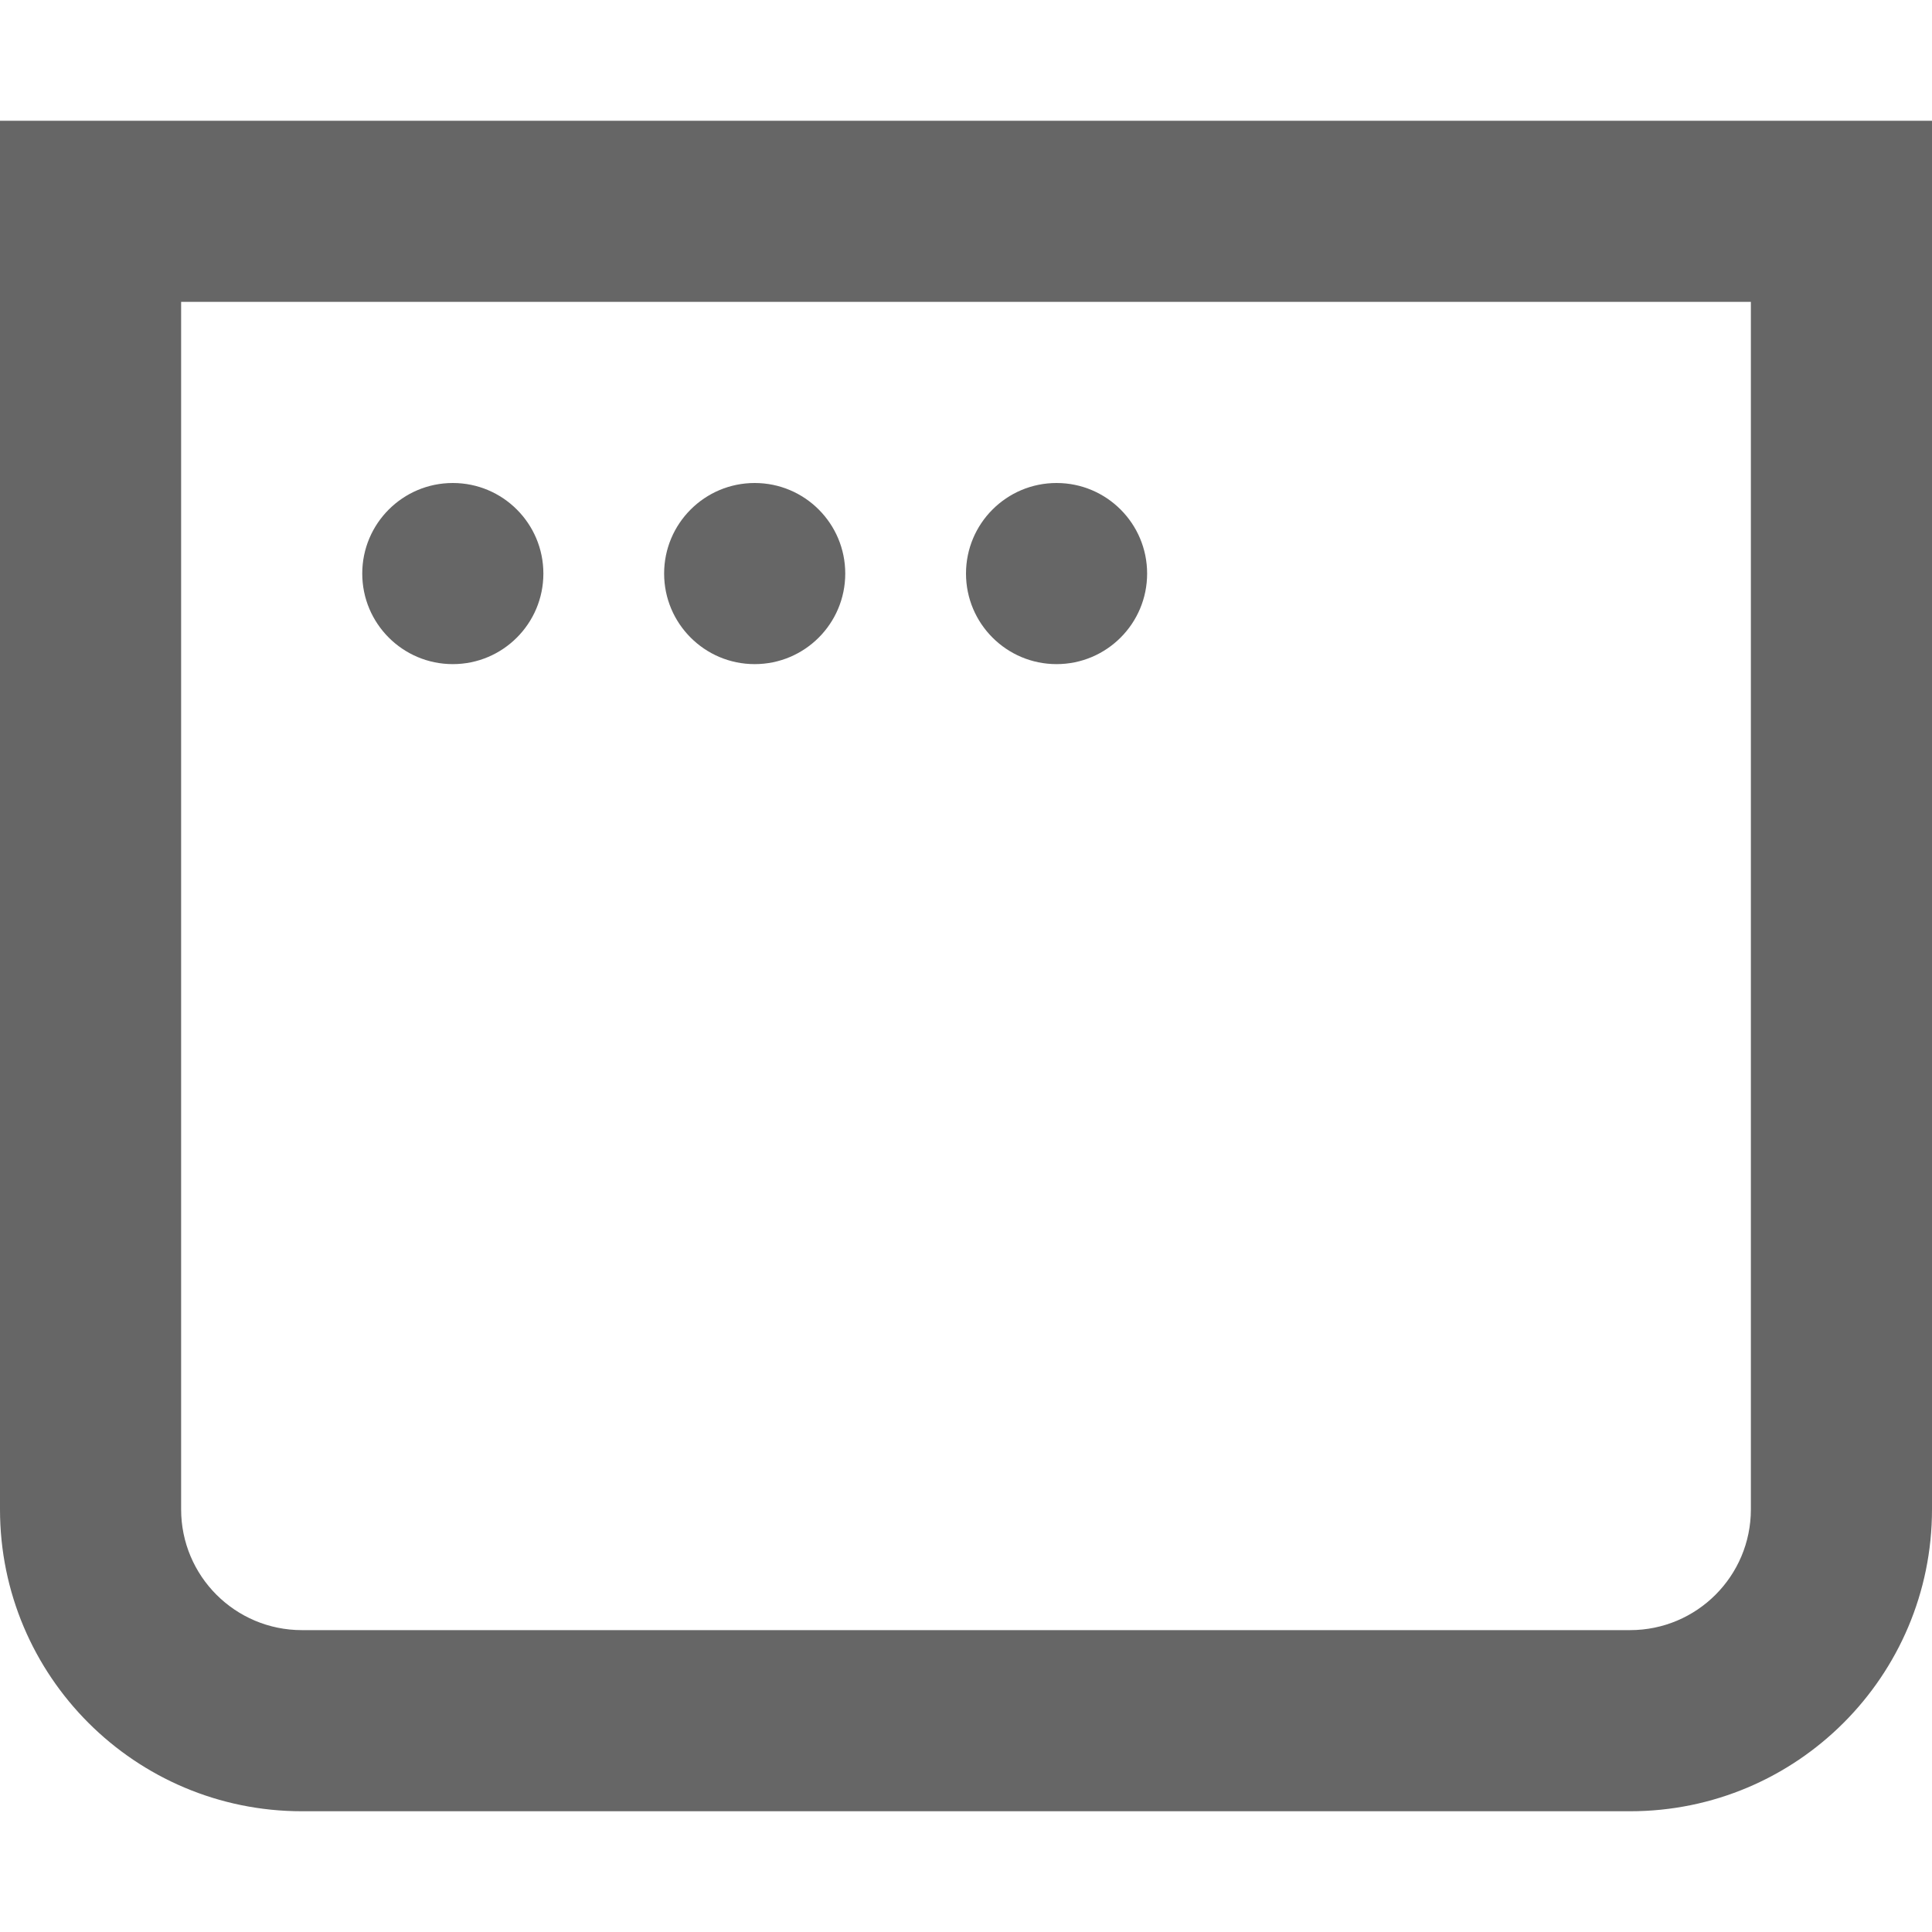
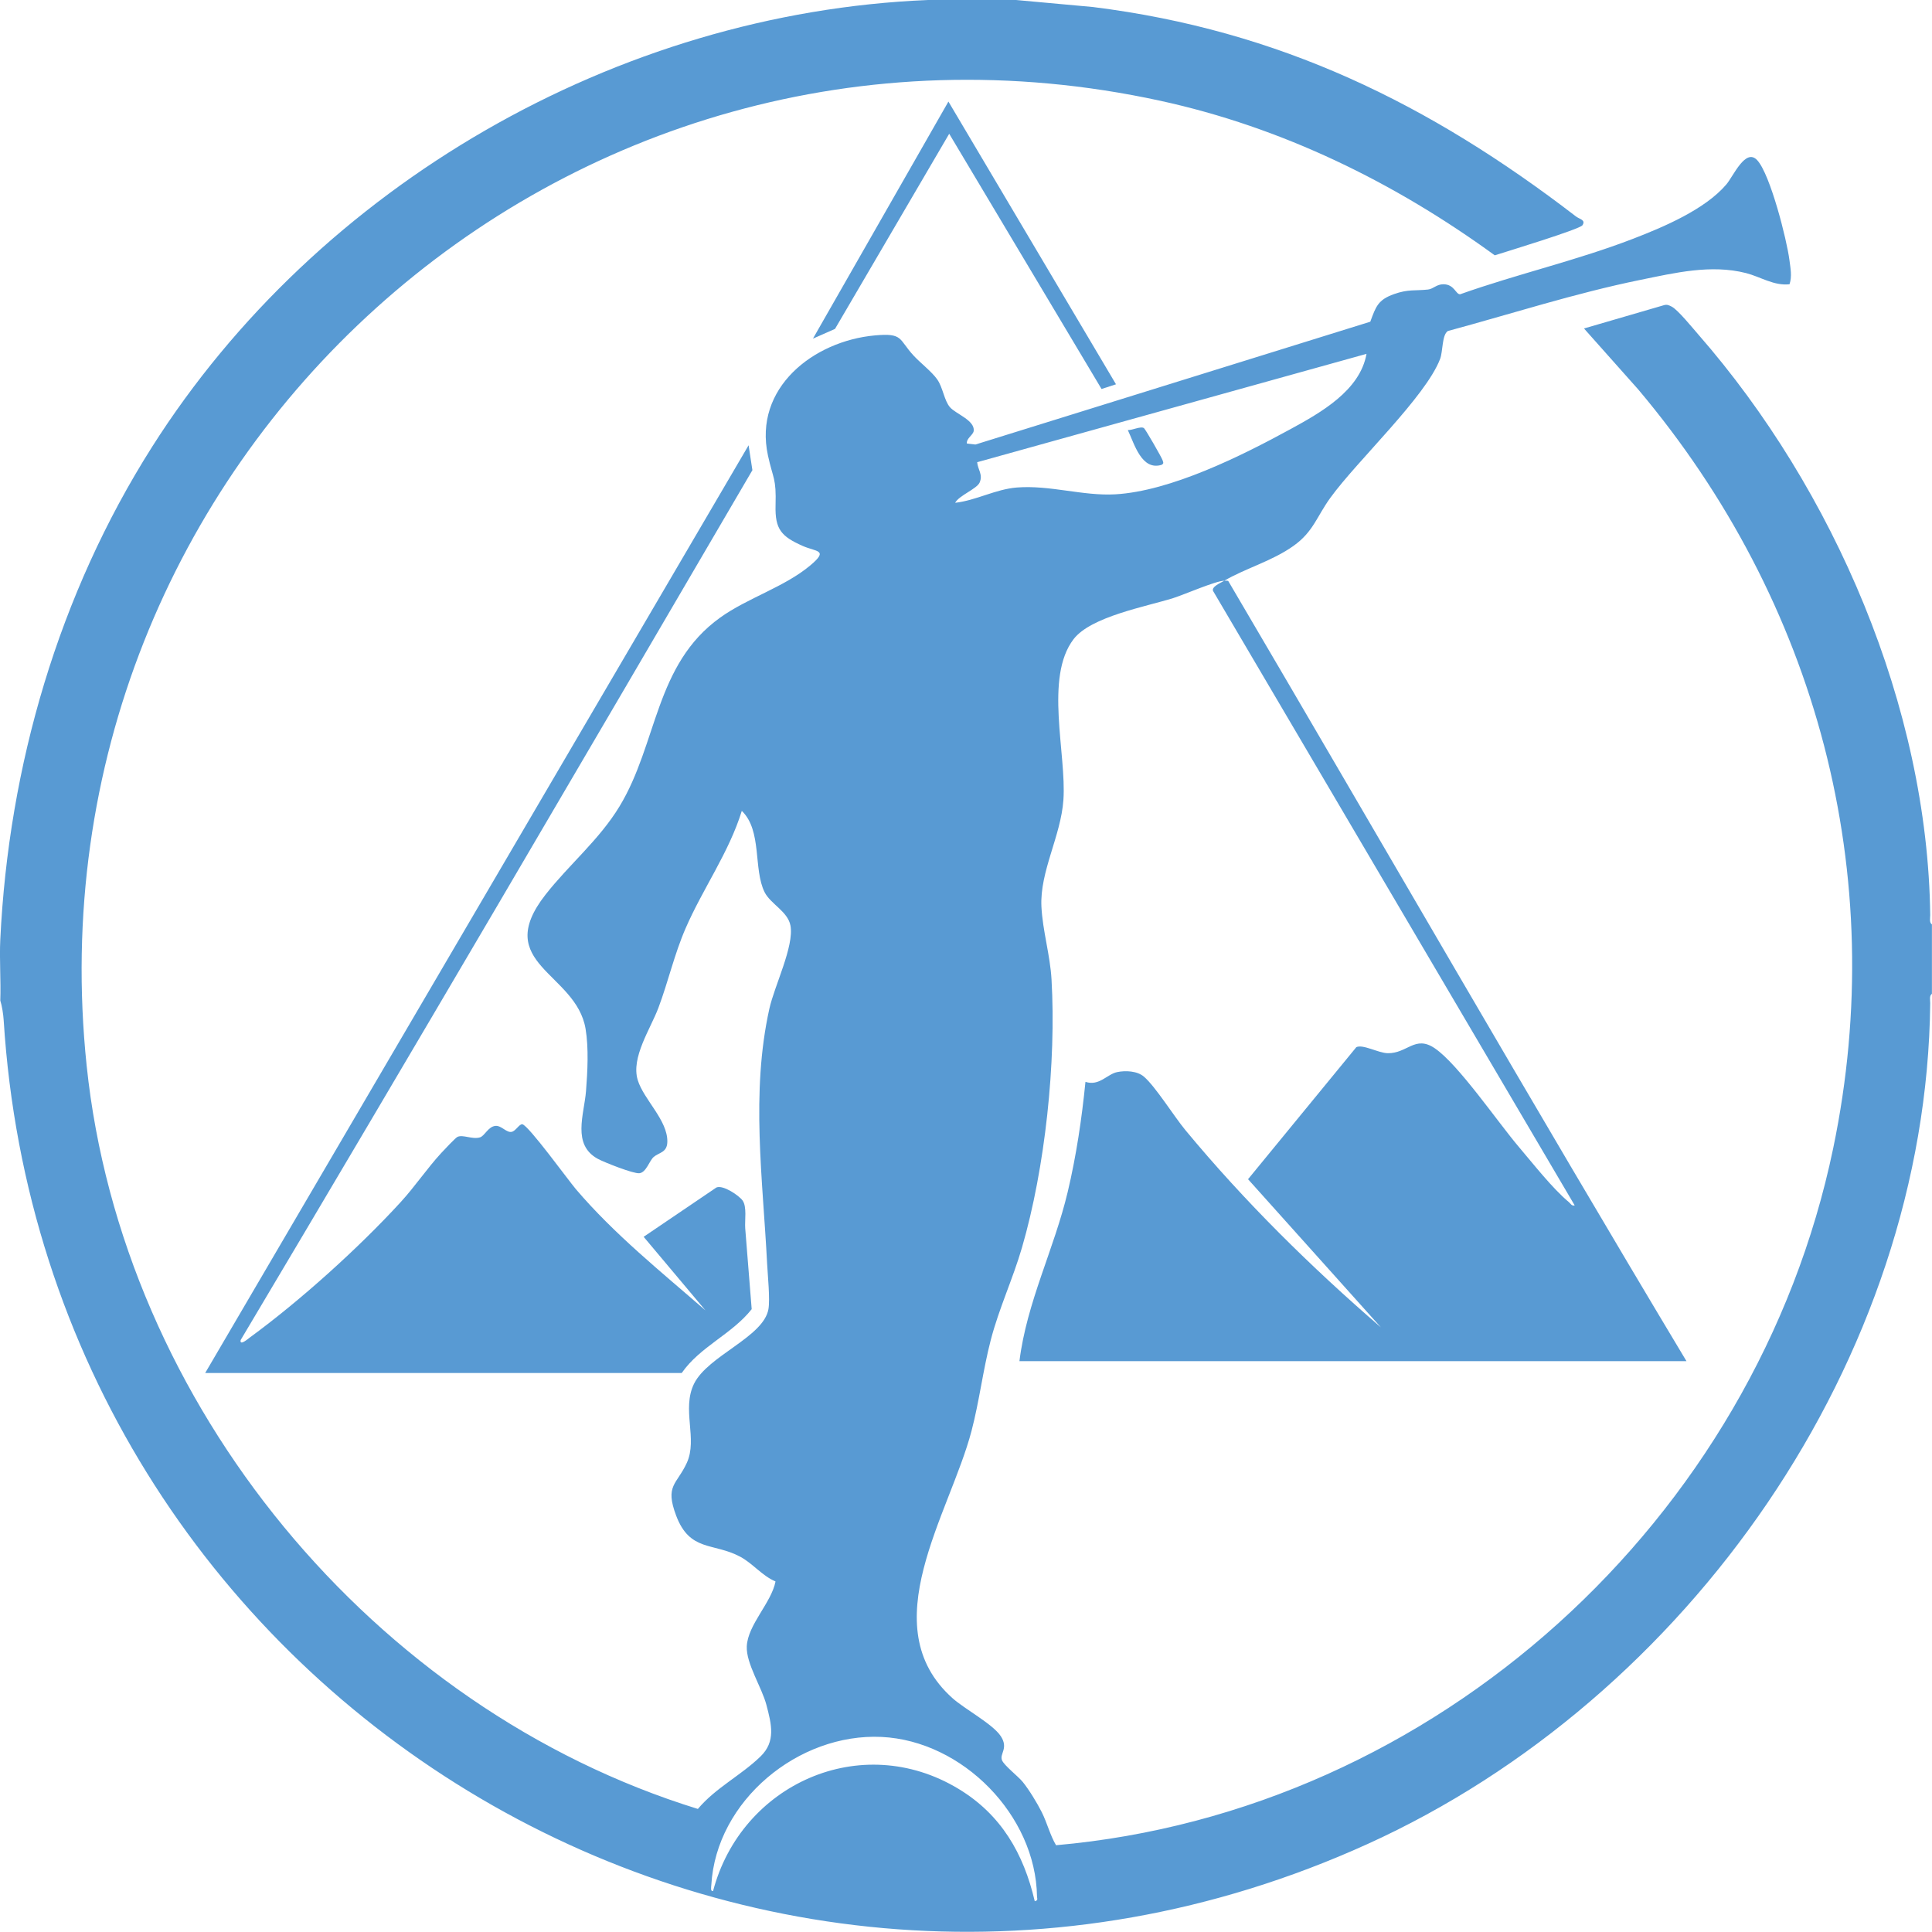
- <svg xmlns="http://www.w3.org/2000/svg" fill="none" viewBox="0 0 16 16">
-   <path fill-rule="evenodd" clip-rule="evenodd" d="M1.5 2.5h13v10a1 1 0 0 1-1 1h-11a1 1 0 0 1-1-1zM0 1h16v11.5a2.5 2.5 0 0 1-2.5 2.5h-11A2.5 2.5 0 0 1 0 12.5zm3.75 4.5a.75.75 0 1 0 0-1.5.75.75 0 0 0 0 1.5M7 4.75a.75.75 0 1 1-1.5 0 .75.75 0 0 1 1.5 0m1.75.75a.75.75 0 1 0 0-1.5.75.75 0 0 0 0 1.5" fill="#666" />
+ <svg xmlns="http://www.w3.org/2000/svg" id="Capa_1" data-name="Capa 1" viewBox="0 0 543.06 543.01">
+   <defs>
+     <style>
+       .cls-1 {
+         fill: #589ad3;
+       }
+     </style>
+   </defs>
+   <path class="cls-1" d="M285.61,0l21.58,1.97c52.4,6.53,94.57,27.18,135.78,58.86,1.04.8,2.83.96,1.84,2.48-.75,1.15-21.67,7.5-24.65,8.46-28.19-20.52-59.82-36.01-94.09-43.46C158.52-8.11,6.6,129.71,24.36,299.56c9.96,95.28,80.57,180.71,171.8,208.91,5.01-5.96,12.07-9.38,17.6-14.74,4.35-4.21,3.11-9.04,1.66-14.53-1.3-4.94-5.72-11.6-5.51-16.42.27-6.1,6.9-12.22,8.08-18.25-3.78-1.6-6.39-5.07-9.95-6.97-7.5-4-14.13-1.31-17.98-11.53-3.23-8.57.17-8.68,3-14.85,3.09-6.74-1.51-15.05,2.03-22.24,3.9-7.9,19.55-13.09,20.91-20.97.48-2.79-.2-9.5-.37-12.73-1.21-23.91-4.63-47.99.63-71.71,1.43-6.45,7-17.56,5.93-23.36-.74-3.98-5.61-6.07-7.27-9.39-3.22-6.43-.65-17.31-6.41-22.85-3.61,11.71-10.95,21.84-15.79,32.99-3.18,7.32-4.87,14.95-7.64,22.34-2.23,5.95-7.76,13.98-5.82,20.33,1.69,5.53,8.46,11.28,8.32,17.4-.07,3.03-2.38,2.94-3.85,4.23-1.22,1.07-2.08,4.36-4.02,4.56-1.68.17-9.83-3.05-11.66-4.04-7.34-3.99-3.85-12.47-3.33-19.05.43-5.45.78-12.11-.12-17.48-2.63-15.84-26.49-18.25-11.29-37.7,6.65-8.5,15.12-15.43,20.83-24.85,10.73-17.7,9.89-39.88,28.3-53.07,7.73-5.54,18.04-8.56,25.32-14.66,5.31-4.45,1.66-3.79-2.12-5.47-6.01-2.67-7.83-4.65-7.64-11.43.22-7.77-.67-7.24-2.14-14-4.11-18.97,12.77-32.17,30.05-33.75,8.04-.73,6.62,1.05,10.88,5.66,1.92,2.08,5.12,4.53,6.64,6.69,1.63,2.32,1.96,5.94,3.59,7.83s7,3.66,6.68,6.64c-.13,1.19-2.12,2.09-1.92,3.58l2.4.27,110.99-34.52c1.57-4.26,2.16-6.15,6.64-7.75,4.05-1.45,6.05-.9,9.61-1.3,1.45-.16,2.38-1.49,4.33-1.48,3.05.03,3.43,2.83,4.66,2.82,16.04-5.7,32.75-9.48,48.64-15.61,8.53-3.29,20.15-8.2,26.17-15.23,2.01-2.34,5.43-10.44,8.73-6.83,3.66,3.99,8.3,22.32,9.04,28.07.29,2.27.77,4.58.02,6.78-4.36.5-8.17-2.1-12.22-3.14-9.86-2.51-19.96-.07-29.69,1.91-18.3,3.73-36.14,9.51-54.14,14.38-1.67,1.14-1.35,5.68-2.16,7.83-4.06,10.68-23.33,28.63-30.88,39.08-3.8,5.25-4.76,9.51-10.32,13.47-6.02,4.29-13.37,6.25-19.47,9.8.37,0,.74-.05,1.11.07,42.94,73.01,85.2,146.62,128.81,219.31h-187.5c2.05-16.58,9.75-31.48,13.57-47.58,2.41-10.16,3.95-20.55,4.99-30.94,3.84,1.29,6.11-2.17,8.91-2.74,2.37-.49,5.63-.34,7.53,1.29,3.21,2.74,8.48,11.19,11.64,15.01,16.61,20.05,35.26,38.45,54.96,55.45l-37.34-41.64,30.44-37.12c1.87-.87,6.2,1.65,8.8,1.7,5.53.11,7.71-5.15,13.24-1.39,6.64,4.51,17.77,20.85,23.65,27.75,3.97,4.66,9.48,11.71,14.03,15.48.54.44.77,1.15,1.66.95l-101.65-172.72c-.49-1.18,2.03-2.23,3.15-2.87-2.31-.02-11.3,3.92-14.39,4.89-7.69,2.4-23.11,5.19-27.97,11.53-8.24,10.78-1.96,32.2-2.86,45.2-.71,10.17-6.66,20.12-6.18,29.98.34,6.8,2.45,13.63,2.84,20.47,1.35,23.31-1.79,53-8.32,75.42-2.55,8.76-6.46,17.06-8.77,25.97-2.18,8.41-3.2,17.13-5.4,25.53-6.13,23.33-27.98,54.86-5.35,75.1,3.45,3.09,11.34,7.27,13.58,10.69s-.4,4.93.34,6.76c.61,1.5,4.53,4.5,5.83,6.1,1.76,2.16,4.07,5.96,5.33,8.47,1.51,3,2.37,6.53,4.03,9.32,106.78-9.43,196.71-91.47,218.45-195.92,16.02-77.01-4.61-153.73-54.81-213.29l-15.24-17.13,22.51-6.56c.86-.25,1.45.06,2.18.44,1.73.91,5.88,6.03,7.43,7.8,38.13,43.63,64.48,104.71,65.2,163.22,0,.8-.31,2.11.48,2.61v19.51c-.79.5-.48,1.81-.48,2.61-1.05,100.22-68.16,195.54-158.14,236.36C209.48,597.7,12.91,476.42,1.03,286.72c-.1-1.56-.46-4-.95-5.48.2-5.68-.27-11.45,0-17.13,2.35-48.86,16.44-97.14,42.63-138.44C89.38,52.08,173.46,3.59,260.87,0h24.75ZM384.12,99.46l-109.45,30.46c.18,2.1,1.67,3.44.7,5.7-.76,1.79-5.82,3.66-6.89,5.71,5.89-.66,11.35-3.82,17.35-4.3,9.26-.73,18.55,2.42,27.61,1.92,15.61-.87,35.58-10.83,49.27-18.31,8.5-4.64,19.58-10.84,21.4-21.18ZM290.85,534.41c1.05-.26.65-.68.64-1.31-.34-22.86-20.94-43.78-43.69-44.87-23.33-1.12-46.51,17.88-47.86,41.65-.03.52-.31,1.8.49,1.68,7.93-30.05,41.61-45.27,68.97-28.75,12.01,7.25,18.31,18.15,21.46,31.61Z" />
+   <path class="cls-1" d="M57.67,385.94L210.42,125.16l1.07,7c-47.73,81.63-95.47,163.25-143.84,244.5-.35,1.78,2.11-.36,2.61-.73,14.1-10.31,30.58-25.16,42.38-38.05,4.02-4.39,7.39-9.45,11.41-13.81.71-.77,3.99-4.26,4.54-4.51,1.56-.72,4.15.79,6.32.14,1.33-.4,2.34-3.1,4.41-3.23,1.67-.11,3.06,2.01,4.54,1.67,1.13-.26,2.13-2.26,2.97-2.12,1.73.3,12.92,15.75,15.07,18.27,10.77,12.64,23.91,23.18,36.39,34.04l-17.37-20.68,20.45-13.86c1.88-.8,6.34,2.25,7.35,3.64,1.28,1.76.59,5.61.75,7.81.58,7.58,1.24,15.18,1.82,22.75-5.59,7.07-14.47,10.48-19.67,17.94H57.67Z" />
+   <polygon class="cls-1" points="313.69 108.02 309.63 109.34 266.81 37.6 234.71 92.45 228.51 95.18 266.59 28.55 313.69 108.02" />
+   <path class="cls-1" d="M317.02,120.88c1.14.13,3.67-1.19,4.54-.53.42.31,5.06,8.36,5.25,9.08.15.59.4.76-.26,1.22-5.66,1.76-7.68-5.86-9.53-9.76Z" />
</svg>
